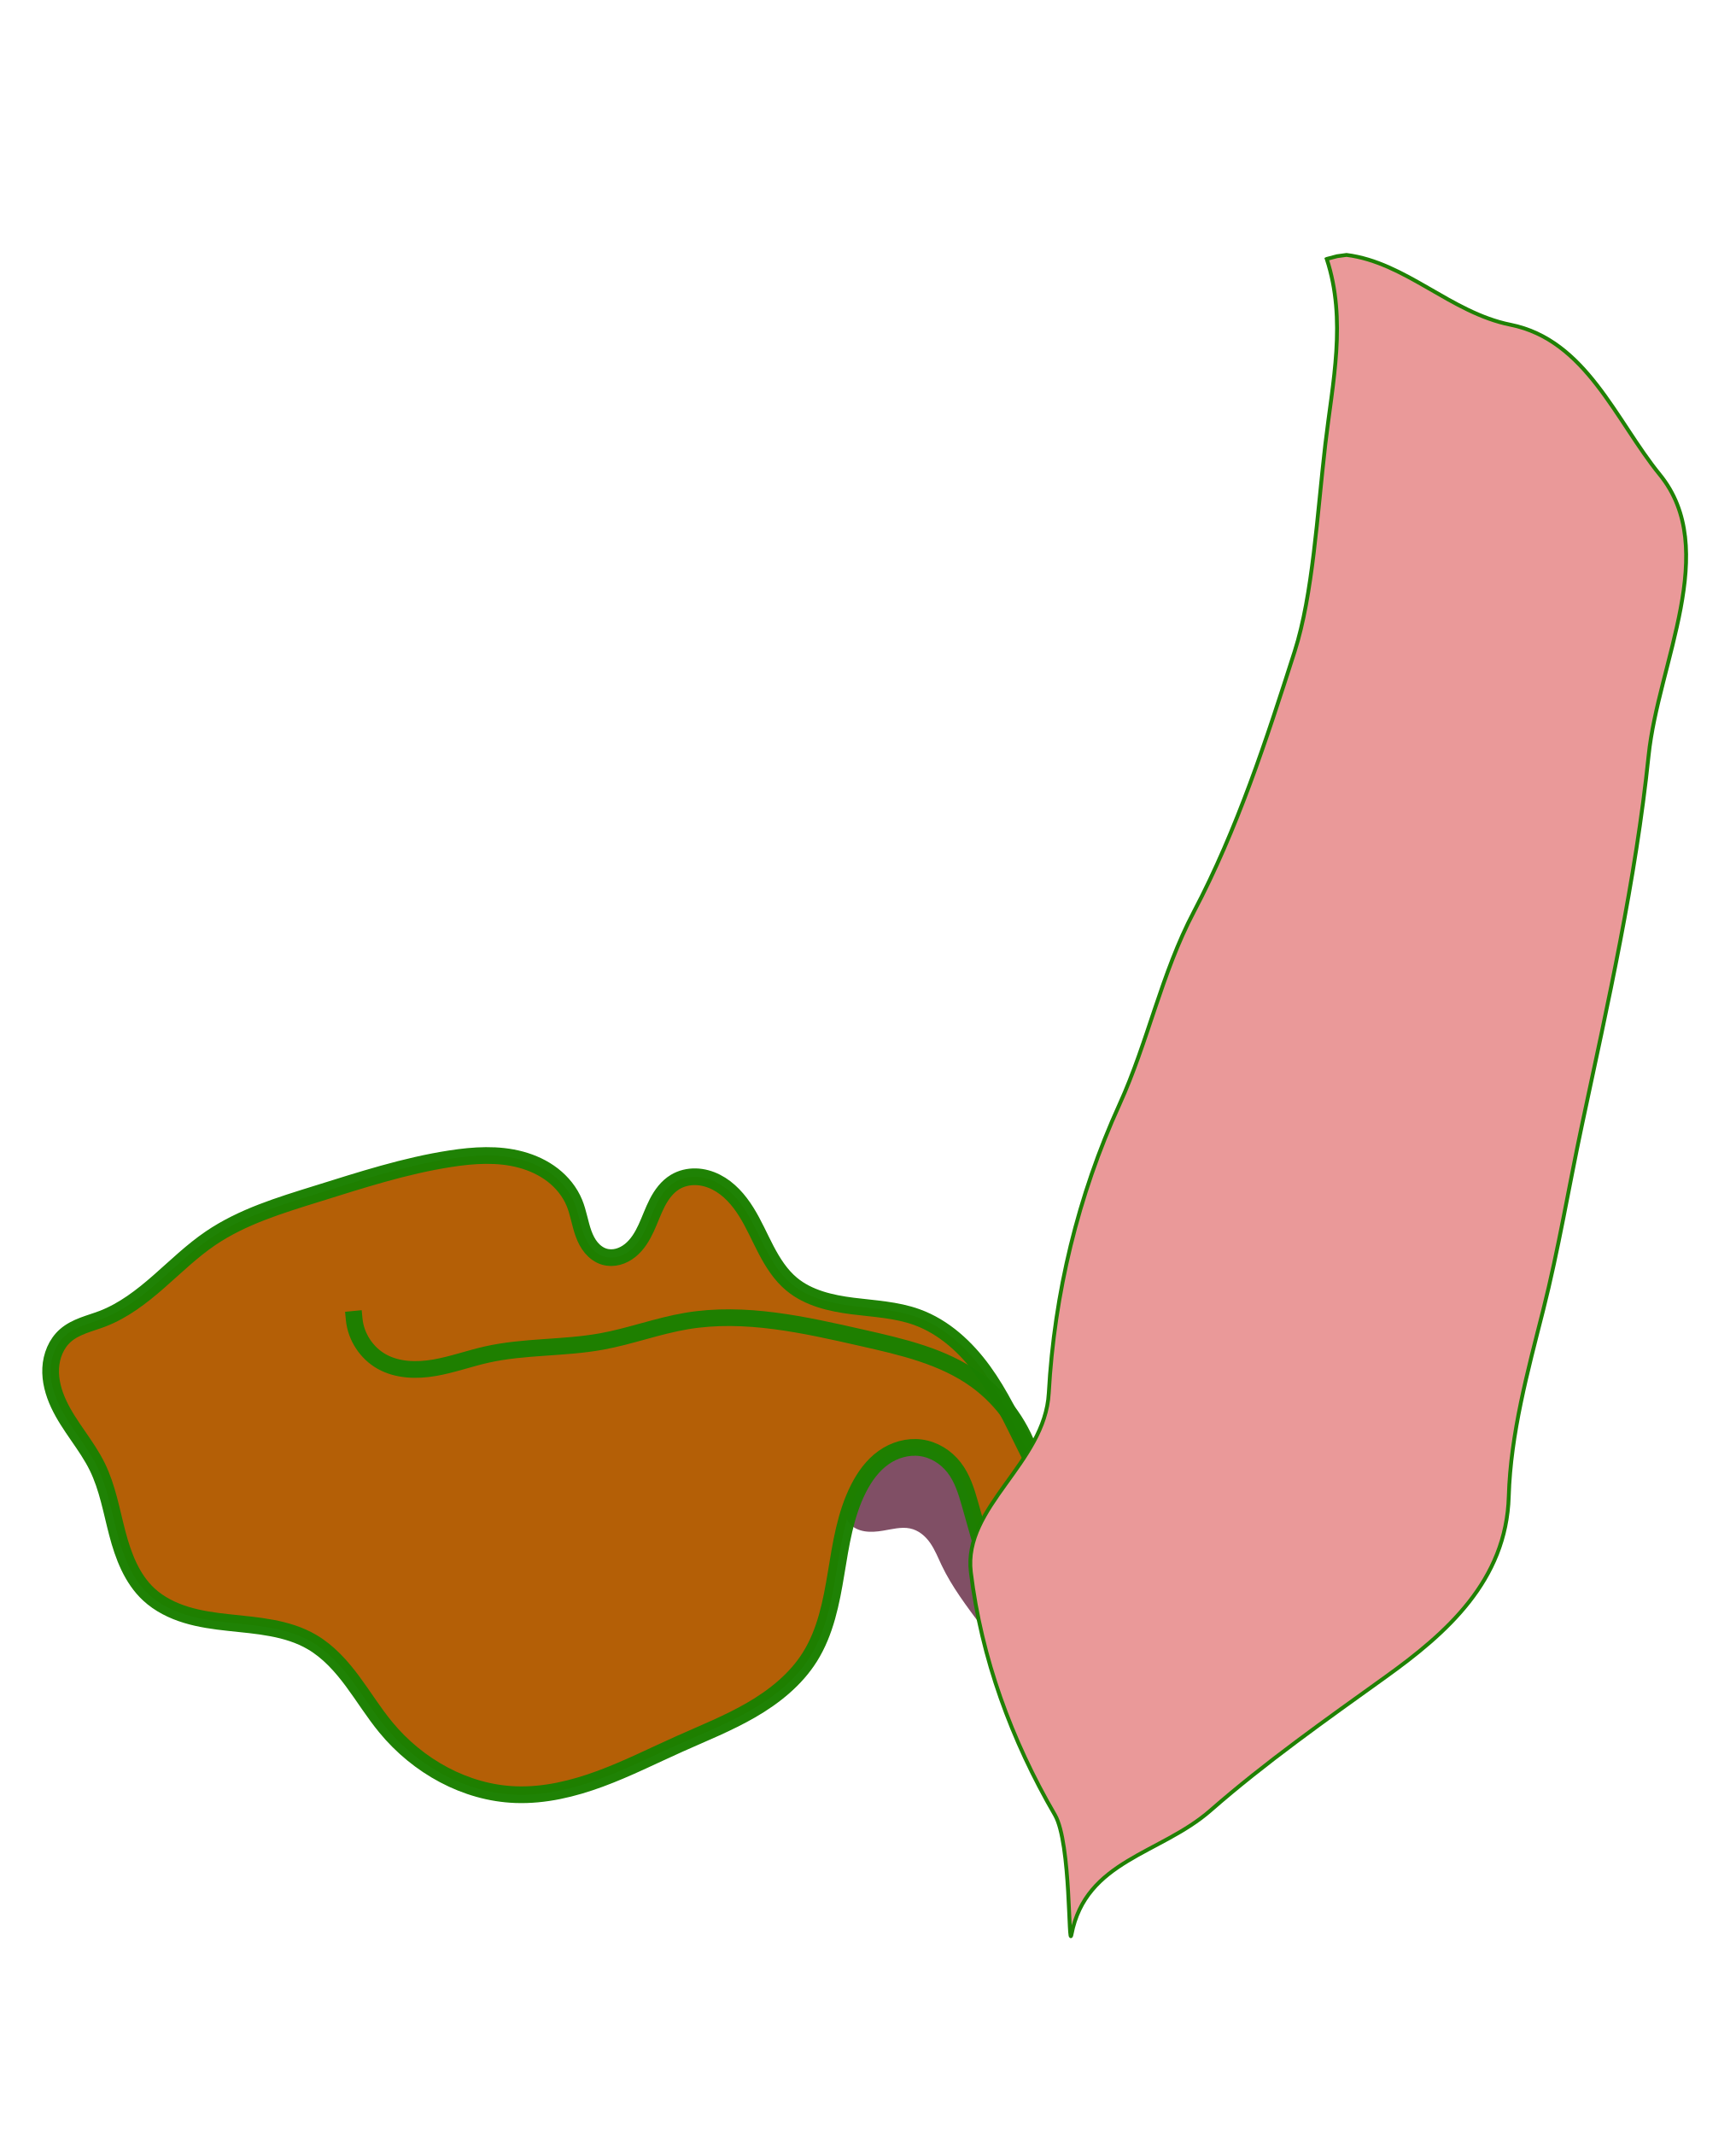
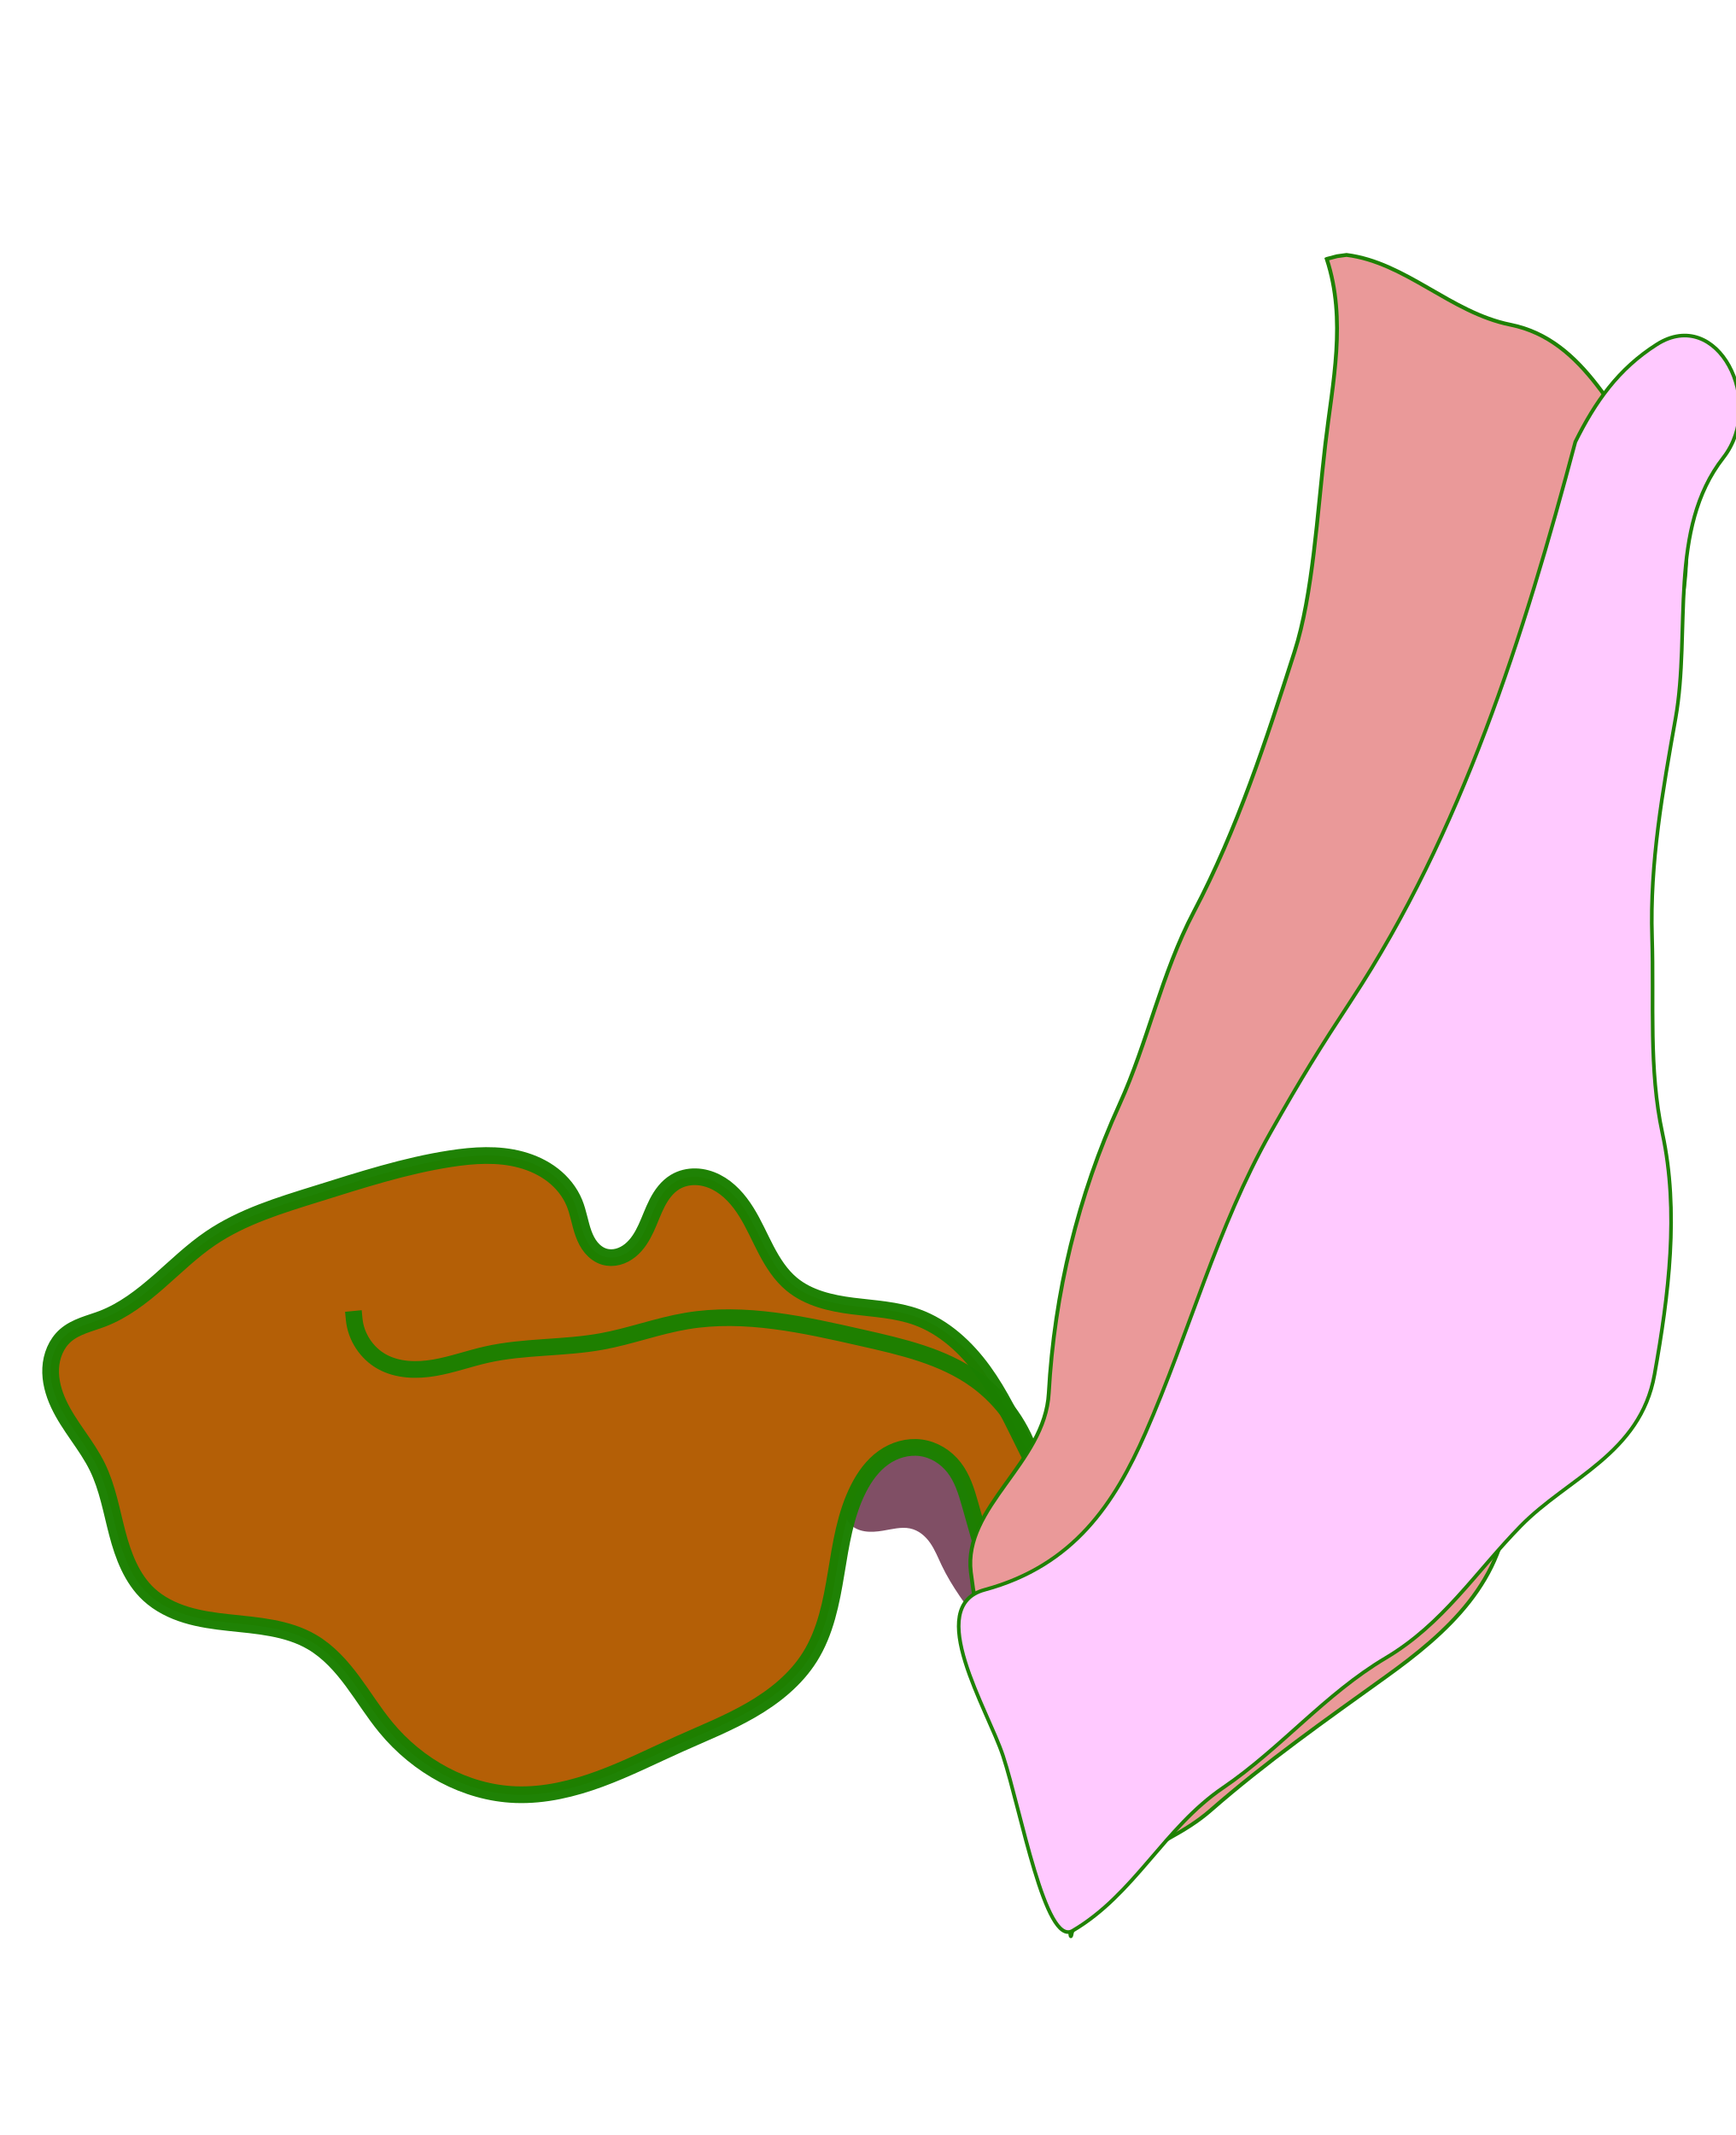
<svg xmlns="http://www.w3.org/2000/svg" id="svg-stageTest" viewBox="0 0 100 123" fill="none" version="1.1">
  <defs id="defs2">
    <linearGradient id="grad" x1="0" y1="0" x2="99" y2="99" gradientUnits="userSpaceOnUse" gradientTransform="matrix(2.323711,0,0,2.323711,-716.1819,-545.6644)">
      <stop offset="0.2" stop-color="rgb(255, 135, 9)" id="stop1" />
      <stop offset="0.7" stop-color="rgb(247, 189, 248)" id="stop2" />
    </linearGradient>
    <path id="pBlomsBladHoved2" d="m 46.263,90.952 c -0.113,1.536 0.202,3.1 0.901,4.473 0.699,1.372 1.779,2.548 3.087,3.359 1.308,0.812 2.841,1.258 4.381,1.275 1.54,0.017 3.082,-0.395 4.408,-1.178 1.826,-1.078 3.176,-2.792 4.417,-4.51 1.241,-1.719 2.441,-3.51 4.087,-4.847 2.04,-1.658 4.63,-2.502 7.222,-2.941 2.592,-0.44 5.231,-0.509 7.842,-0.807 2.612,-0.299 5.248,-0.846 7.529,-2.151 1.141,-0.653 2.181,-1.493 3.003,-2.519 0.822,-1.026 1.421,-2.24 1.662,-3.532 0.249,-1.329 0.118,-2.706 -0.192,-4.023 -0.309,-1.316 -0.793,-2.584 -1.258,-3.854 -0.465,-1.27 -0.913,-2.553 -1.148,-3.885 -0.235,-1.332 -0.249,-2.723 0.147,-4.016 0.381,-1.242 1.123,-2.344 1.952,-3.344 0.829,-1 1.755,-1.918 2.578,-2.923 0.824,-1.005 1.553,-2.117 1.912,-3.366 0.179,-0.624 0.263,-1.279 0.215,-1.927 -0.048,-0.648 -0.231,-1.289 -0.558,-1.85 -0.335,-0.573 -0.813,-1.052 -1.342,-1.452 -0.529,-0.4 -1.11,-0.726 -1.695,-1.041 -1.168,-0.629 -2.397,-1.253 -3.211,-2.301 -0.689,-0.888 -1.018,-2.014 -1.098,-3.135 -0.08,-1.121 0.074,-2.244 0.267,-3.351 0.193,-1.107 0.426,-2.21 0.507,-3.33 0.081,-1.121 0.004,-2.271 -0.406,-3.318 -0.455,-1.161 -1.301,-2.14 -2.288,-2.902 -0.987,-0.762 -2.114,-1.322 -3.258,-1.817 -2.289,-0.99 -4.759,-1.794 -6.526,-3.553 -1.039,-1.035 -1.768,-2.343 -2.33,-3.698 -0.562,-1.355 -0.968,-2.768 -1.449,-4.153 -0.481,-1.385 -1.045,-2.758 -1.886,-3.959 -0.841,-1.201 -1.984,-2.23 -3.363,-2.728 -1.641,-0.593 -3.491,-0.389 -5.115,0.248 -1.624,0.637 -3.056,1.678 -4.415,2.773 -1.358,1.095 -2.669,2.259 -4.141,3.197 -1.472,0.937 -3.137,1.647 -4.88,1.716 -1.89,0.075 -3.717,-0.6 -5.568,-0.989 -0.925,-0.195 -1.874,-0.32 -2.817,-0.243 -0.943,0.077 -1.883,0.366 -2.638,0.935 -0.723,0.545 -1.245,1.322 -1.617,2.148 -0.372,0.826 -0.604,1.706 -0.84,2.581 -0.235,0.875 -0.477,1.753 -0.866,2.572 -0.389,0.818 -0.936,1.58 -1.681,2.095 -0.579,0.4 -1.26,0.639 -1.955,0.75 -0.695,0.11 -1.406,0.096 -2.105,0.02 -1.4,-0.153 -2.765,-0.55 -4.166,-0.685 -2.765,-0.267 -5.589,0.519 -7.929,2.016 -2.34,1.498 -4.205,3.68 -5.5,6.138 -2.59,4.916 -2.886,10.733 -2.329,16.262 0.399,3.966 1.219,7.926 2.879,11.55 1.66,3.624 4.203,6.908 7.57,9.042 1.61,1.021 3.411,1.787 4.779,3.115 1.317,1.279 2.136,2.999 2.609,4.773 0.472,1.774 0.621,3.615 0.765,5.445 0.144,1.83 0.287,3.671 0.748,5.448 0.462,1.776 1.265,3.503 2.566,4.798 1.775,1.766 4.444,2.583 6.904,2.112 2.459,-0.471 4.639,-2.215 5.636,-4.512 z" />
    <path id="speech" d="M20,1 85,1 85,66 51,98 51,66 20,66z" />
    <path id="lightning" d="M47.1,0.8 73.3,0.8 61.9,37.2 77.1,37.2 30.7,99.4 45.8,51.9 29,51.9z" />
  </defs>
  <g id="gBlomstBlad1Left-3-0-4" style="fill:#ffc9ff;fill-opacity:1" transform="matrix(0.5730789,0.8773248,-0.8773248,0.5730789,100.9562,-42.51197)">
    <path style="fill:#804f65;fill-opacity:1;stroke:none;stroke-width:0.918;stroke-linecap:square;stroke-opacity:0.98" d="m 93.266,107.95 c -0.536,0.056 -1.082,0.004 -1.598,-0.151 -0.59,-0.178 -1.131,-0.486 -1.691,-0.745 -0.657,-0.304 -1.342,-0.541 -2.028,-0.77 -3.35,-1.115 -6.764,-2.036 -10.094,-3.212 -0.427,-0.151 -0.855,-0.307 -1.302,-0.381 -0.447,-0.074 -0.919,-0.062 -1.336,0.114 -0.289,0.122 -0.542,0.319 -0.758,0.548 -0.574,0.61 -0.879,1.443 -0.934,2.279 -0.055,0.836 0.127,1.674 0.429,2.455 0.174,0.451 0.398,0.9 0.765,1.214 0.3,0.257 0.698,0.412 1.09,0.371 0.344,-0.036 0.66,-0.218 0.906,-0.461 0.246,-0.243 0.426,-0.544 0.578,-0.854 0.227,-0.461 0.409,-0.967 0.789,-1.313 0.38,-0.346 0.911,-0.483 1.424,-0.497 0.514,-0.014 1.023,0.082 1.533,0.144 2.93,0.356 5.938,-0.411 8.835,0.155 0.507,0.099 1.005,0.238 1.498,0.396 0.642,0.205 1.273,0.441 1.892,0.707 z" id="pBlomstLeftMainSkygge-4-2-3" transform="matrix(0.8968348,0,0,1,8.960308,-0.1322917)" />
    <path style="fill:#b45f06;fill-opacity:1;stroke:#1b8000;stroke-width:0.918;stroke-linecap:square;stroke-opacity:0.98" d="m 94.192,107.95 c -0.988,-2.777 -3.038,-5.161 -5.636,-6.553 -2.993,-1.604 -6.492,-1.864 -9.864,-2.264 -1.578,-0.187 -3.162,-0.412 -4.75,-0.334 -1.587,0.078 -3.201,0.483 -4.471,1.439 -0.959,0.722 -1.67,1.715 -2.448,2.629 -0.778,0.914 -1.685,1.79 -2.832,2.143 -0.752,0.232 -1.556,0.221 -2.339,0.146 -0.783,-0.075 -1.561,-0.213 -2.347,-0.229 -0.786,-0.017 -1.597,0.096 -2.279,0.489 -0.341,0.196 -0.645,0.461 -0.867,0.785 -0.223,0.324 -0.362,0.709 -0.376,1.102 -0.019,0.507 0.167,1.003 0.417,1.445 0.25,0.442 0.564,0.844 0.833,1.275 0.269,0.43 0.498,0.901 0.548,1.407 0.025,0.253 0.004,0.511 -0.076,0.752 -0.08,0.241 -0.221,0.463 -0.415,0.627 -0.225,0.19 -0.514,0.296 -0.807,0.33 -0.293,0.034 -0.59,-8.6e-4 -0.877,-0.068 -0.574,-0.134 -1.115,-0.394 -1.694,-0.504 -0.64,-0.121 -1.31,-0.052 -1.926,0.16 -0.616,0.213 -1.178,0.566 -1.665,1 -0.973,0.867 -1.629,2.032 -2.167,3.219 -1.048,2.311 -1.711,4.774 -2.404,7.215 -0.578,2.038 -1.186,4.107 -1.147,6.225 0.023,1.24 0.267,2.463 0.441,3.691 0.173,1.228 0.274,2.488 0.013,3.7 -0.079,0.365 -0.19,0.723 -0.269,1.089 -0.079,0.365 -0.126,0.743 -0.074,1.113 0.094,0.671 0.516,1.27 1.064,1.668 0.548,0.398 1.214,0.611 1.885,0.707 1.342,0.193 2.715,-0.055 4.06,0.112 1.265,0.158 2.451,0.675 3.66,1.078 1.209,0.403 2.514,0.695 3.751,0.389 0.768,-0.19 1.467,-0.604 2.073,-1.111 0.607,-0.508 1.128,-1.109 1.629,-1.721 1.002,-1.224 1.988,-2.545 3.404,-3.25 0.932,-0.464 1.986,-0.625 3.025,-0.687 1.039,-0.062 2.084,-0.033 3.119,-0.148 2.745,-0.303 5.409,-1.695 7.002,-3.951 0.915,-1.295 1.457,-2.821 1.811,-4.366 0.354,-1.546 0.53,-3.126 0.779,-4.692 0.229,-1.443 0.521,-2.88 0.599,-4.339 0.078,-1.459 -0.068,-2.959 -0.679,-4.286 -0.676,-1.47 -1.87,-2.629 -3.062,-3.723 -1.191,-1.095 -2.429,-2.188 -3.234,-3.591 -0.363,-0.632 -0.632,-1.332 -0.664,-2.059 -0.032,-0.728 0.192,-1.474 0.668,-2.025 0.476,-0.552 1.185,-0.88 1.911,-0.938 0.726,-0.058 1.445,0.144 2.14,0.361 z" id="pBlomstLeftMain-2-2-5" />
    <path style="display:inline;fill:none;fill-opacity:1;stroke:#1b8000;stroke-width:0.918;stroke-linecap:square;stroke-opacity:0.98" d="m 79.904,99.483 c -1.741,-0.532 -3.659,-0.464 -5.359,0.188 -2.092,0.804 -3.755,2.412 -5.364,3.971 -2.339,2.266 -4.755,4.596 -6.059,7.58 -0.641,1.468 -0.99,3.049 -1.612,4.525 -0.823,1.955 -2.11,3.695 -2.853,5.682 -0.347,0.927 -0.571,1.898 -0.965,2.806 -0.393,0.908 -0.989,1.775 -1.865,2.235 -0.853,0.447 -1.925,0.447 -2.778,0" id="pBlomstLeftMainSti-8-3-5" transform="translate(-0.3968738,-0.2645833)" />
  </g>
  <path style="opacity:1;fill:#ea9999;fill-opacity:1;stroke:#1b8000;stroke-width:0.104;stroke-linecap:square;stroke-dasharray:none;stroke-opacity:0.98" d="m 328.316,237.016 c 0.544,1.657 0.157,3.339 -0.038,5.012 -0.224,1.926 -0.338,4.074 -0.832,5.617 -0.769,2.404 -1.553,4.812 -2.73,7.05 -0.877,1.666 -1.242,3.52 -2.013,5.214 -1.122,2.464 -1.764,5.118 -1.914,7.815 -0.106,1.9 -2.326,3.079 -2.11,4.85 0.285,2.332 1.103,4.554 2.277,6.572 0.441,0.758 0.36,3.692 0.448,3.236 0.386,-2.012 2.409,-2.172 3.762,-3.356 1.487,-1.301 3.12,-2.451 4.749,-3.621 1.637,-1.176 3.263,-2.596 3.33,-4.887 0.05,-1.692 0.513,-3.388 0.93,-5.034 0.419,-1.657 0.693,-3.331 1.052,-5.019 0.706,-3.315 1.453,-6.618 1.805,-10.007 0.26,-2.507 1.953,-5.577 0.302,-7.603 -1.194,-1.466 -1.996,-3.647 -4.043,-4.058 -1.62,-0.325 -2.83,-1.687 -4.439,-1.89 0,0 -0.258,0.035 -0.258,0.035 0,0 -0.276,0.073 -0.276,0.073 z" id="pUtspring2VenstreToppen" display="inline" transform="matrix(2.127775,0,0,2.127775,-622.139,-489.3981)" />
-   <path style="opacity:1;fill:#ffc9ff;fill-opacity:1;stroke:#1b8000;stroke-width:0.104;stroke-linecap:square;stroke-dasharray:none;stroke-opacity:0.98" d="m 336.041,239.881 c -1.827,6.349 -3.961,13.095 -7.833,18.319 -2.804,3.785 -3.962,8.348 -5.785,12.602 -1.096,2.558 -5.095,0.365 -3.309,4.804 0.778,1.935 2.248,7.116 2.906,6.458 2.728,-2.731 5.989,-4.896 8.802,-7.62 2.446,-2.369 6.639,-3.871 7.335,-7.177 1.089,-5.167 -0.636,-10.441 0.198,-15.608 0.734,-4.544 5.144,-9.811 2.446,-13.585 -1.808,-2.529 -3.884,-0.109 -4.761,1.806 z" id="pUtspring1HoyreToppen" display="inline" transform="translate(31.0547,2.09829)" />
+   <path style="opacity:1;fill:#ffc9ff;fill-opacity:1;stroke:#1b8000;stroke-width:0.104;stroke-linecap:square;stroke-dasharray:none;stroke-opacity:0.98" d="m 336.041,239.881 c -1.469,5.535 -3.25,11.153 -6.391,15.931 -0.908,1.381 -1.409,2.186 -2.307,3.774 -1.53,2.707 -2.327,5.742 -3.572,8.58 -0.873,1.991 -2.036,3.783 -4.59,4.474 -1.747,0.473 0.095,3.421 0.528,4.744 0.513,1.565 1.206,5.443 1.984,4.986 1.769,-1.04 2.608,-2.934 4.296,-4.083 1.646,-1.121 2.913,-2.676 4.637,-3.7 1.643,-0.976 2.558,-2.441 3.858,-3.77 1.341,-1.37 3.41,-2.052 3.816,-4.319 0.408,-2.28 0.707,-4.656 0.226,-6.886 -0.397,-1.839 -0.237,-3.722 -0.296,-5.596 -0.067,-2.115 0.303,-4.17 0.672,-6.251 0.441,-2.486 -0.226,-5.396 1.361,-7.43 1.231,-1.578 -0.161,-4.336 -1.897,-3.234 -1.099,0.698 -1.756,1.635 -2.325,2.78 z" id="pUtspring1HoyreToppen" display="inline" transform="matrix(2.01887,0,0,2.01887,-587.6558,-458.834)" />
</svg>
